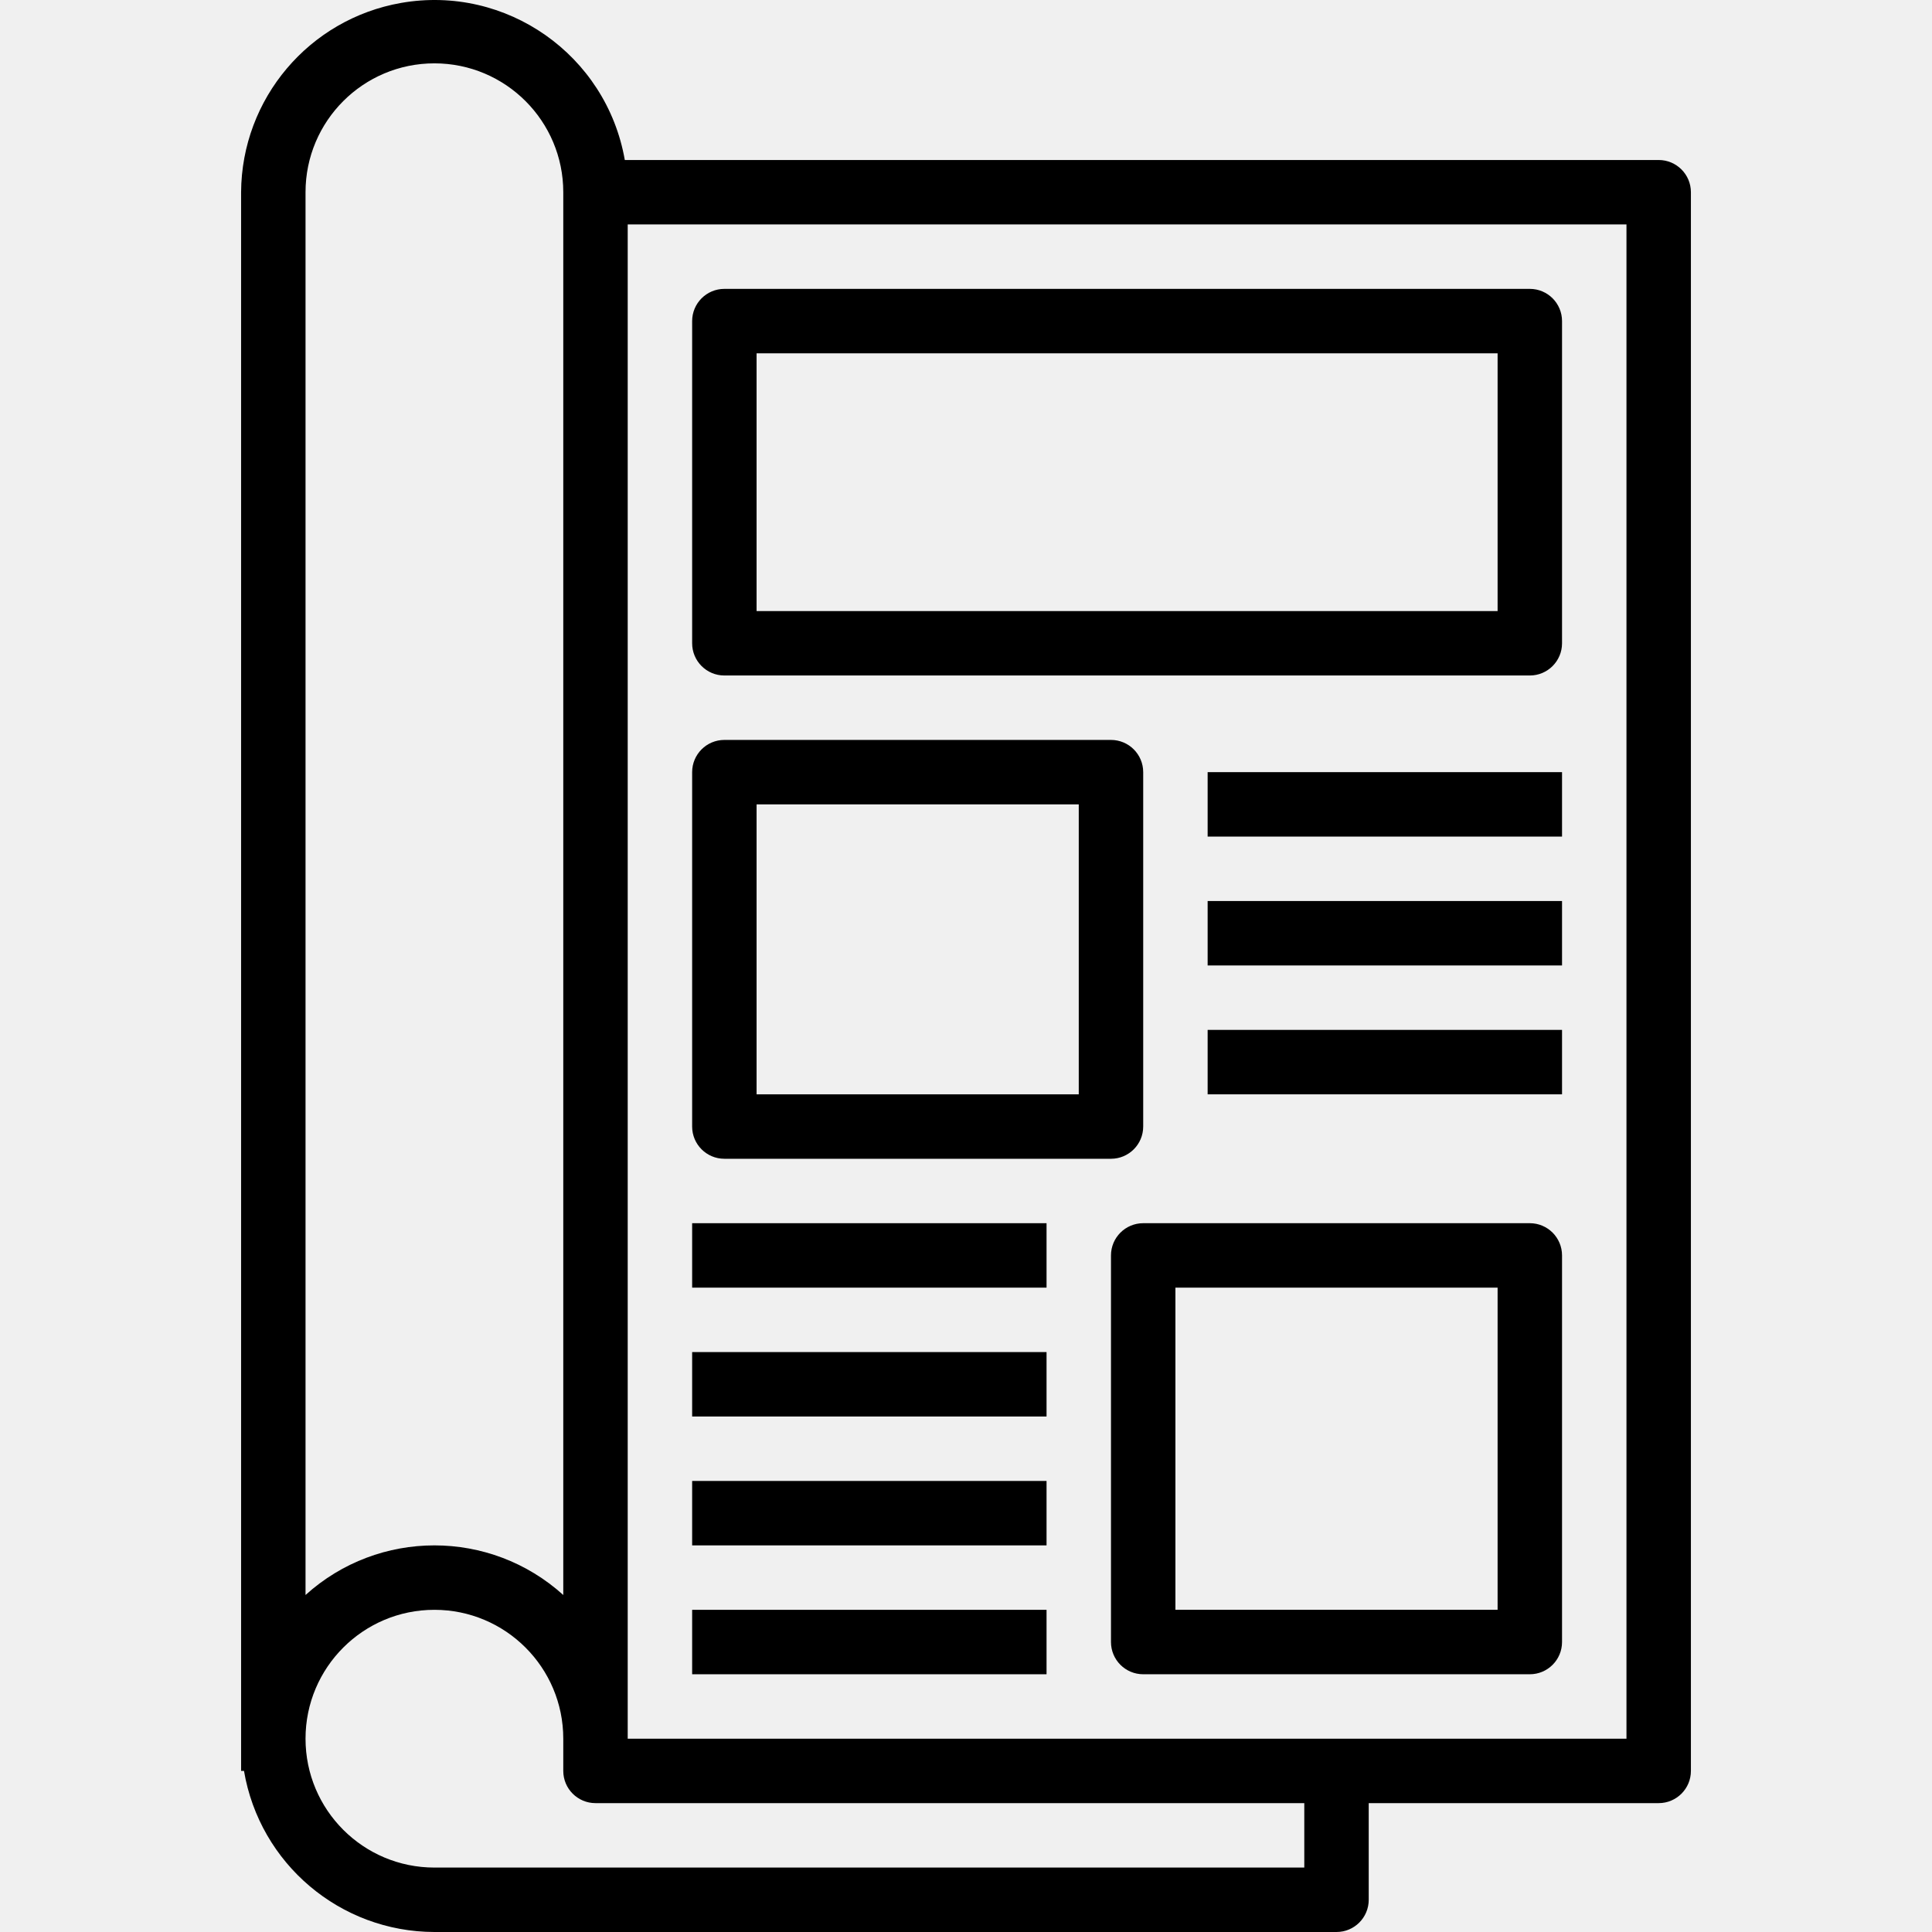
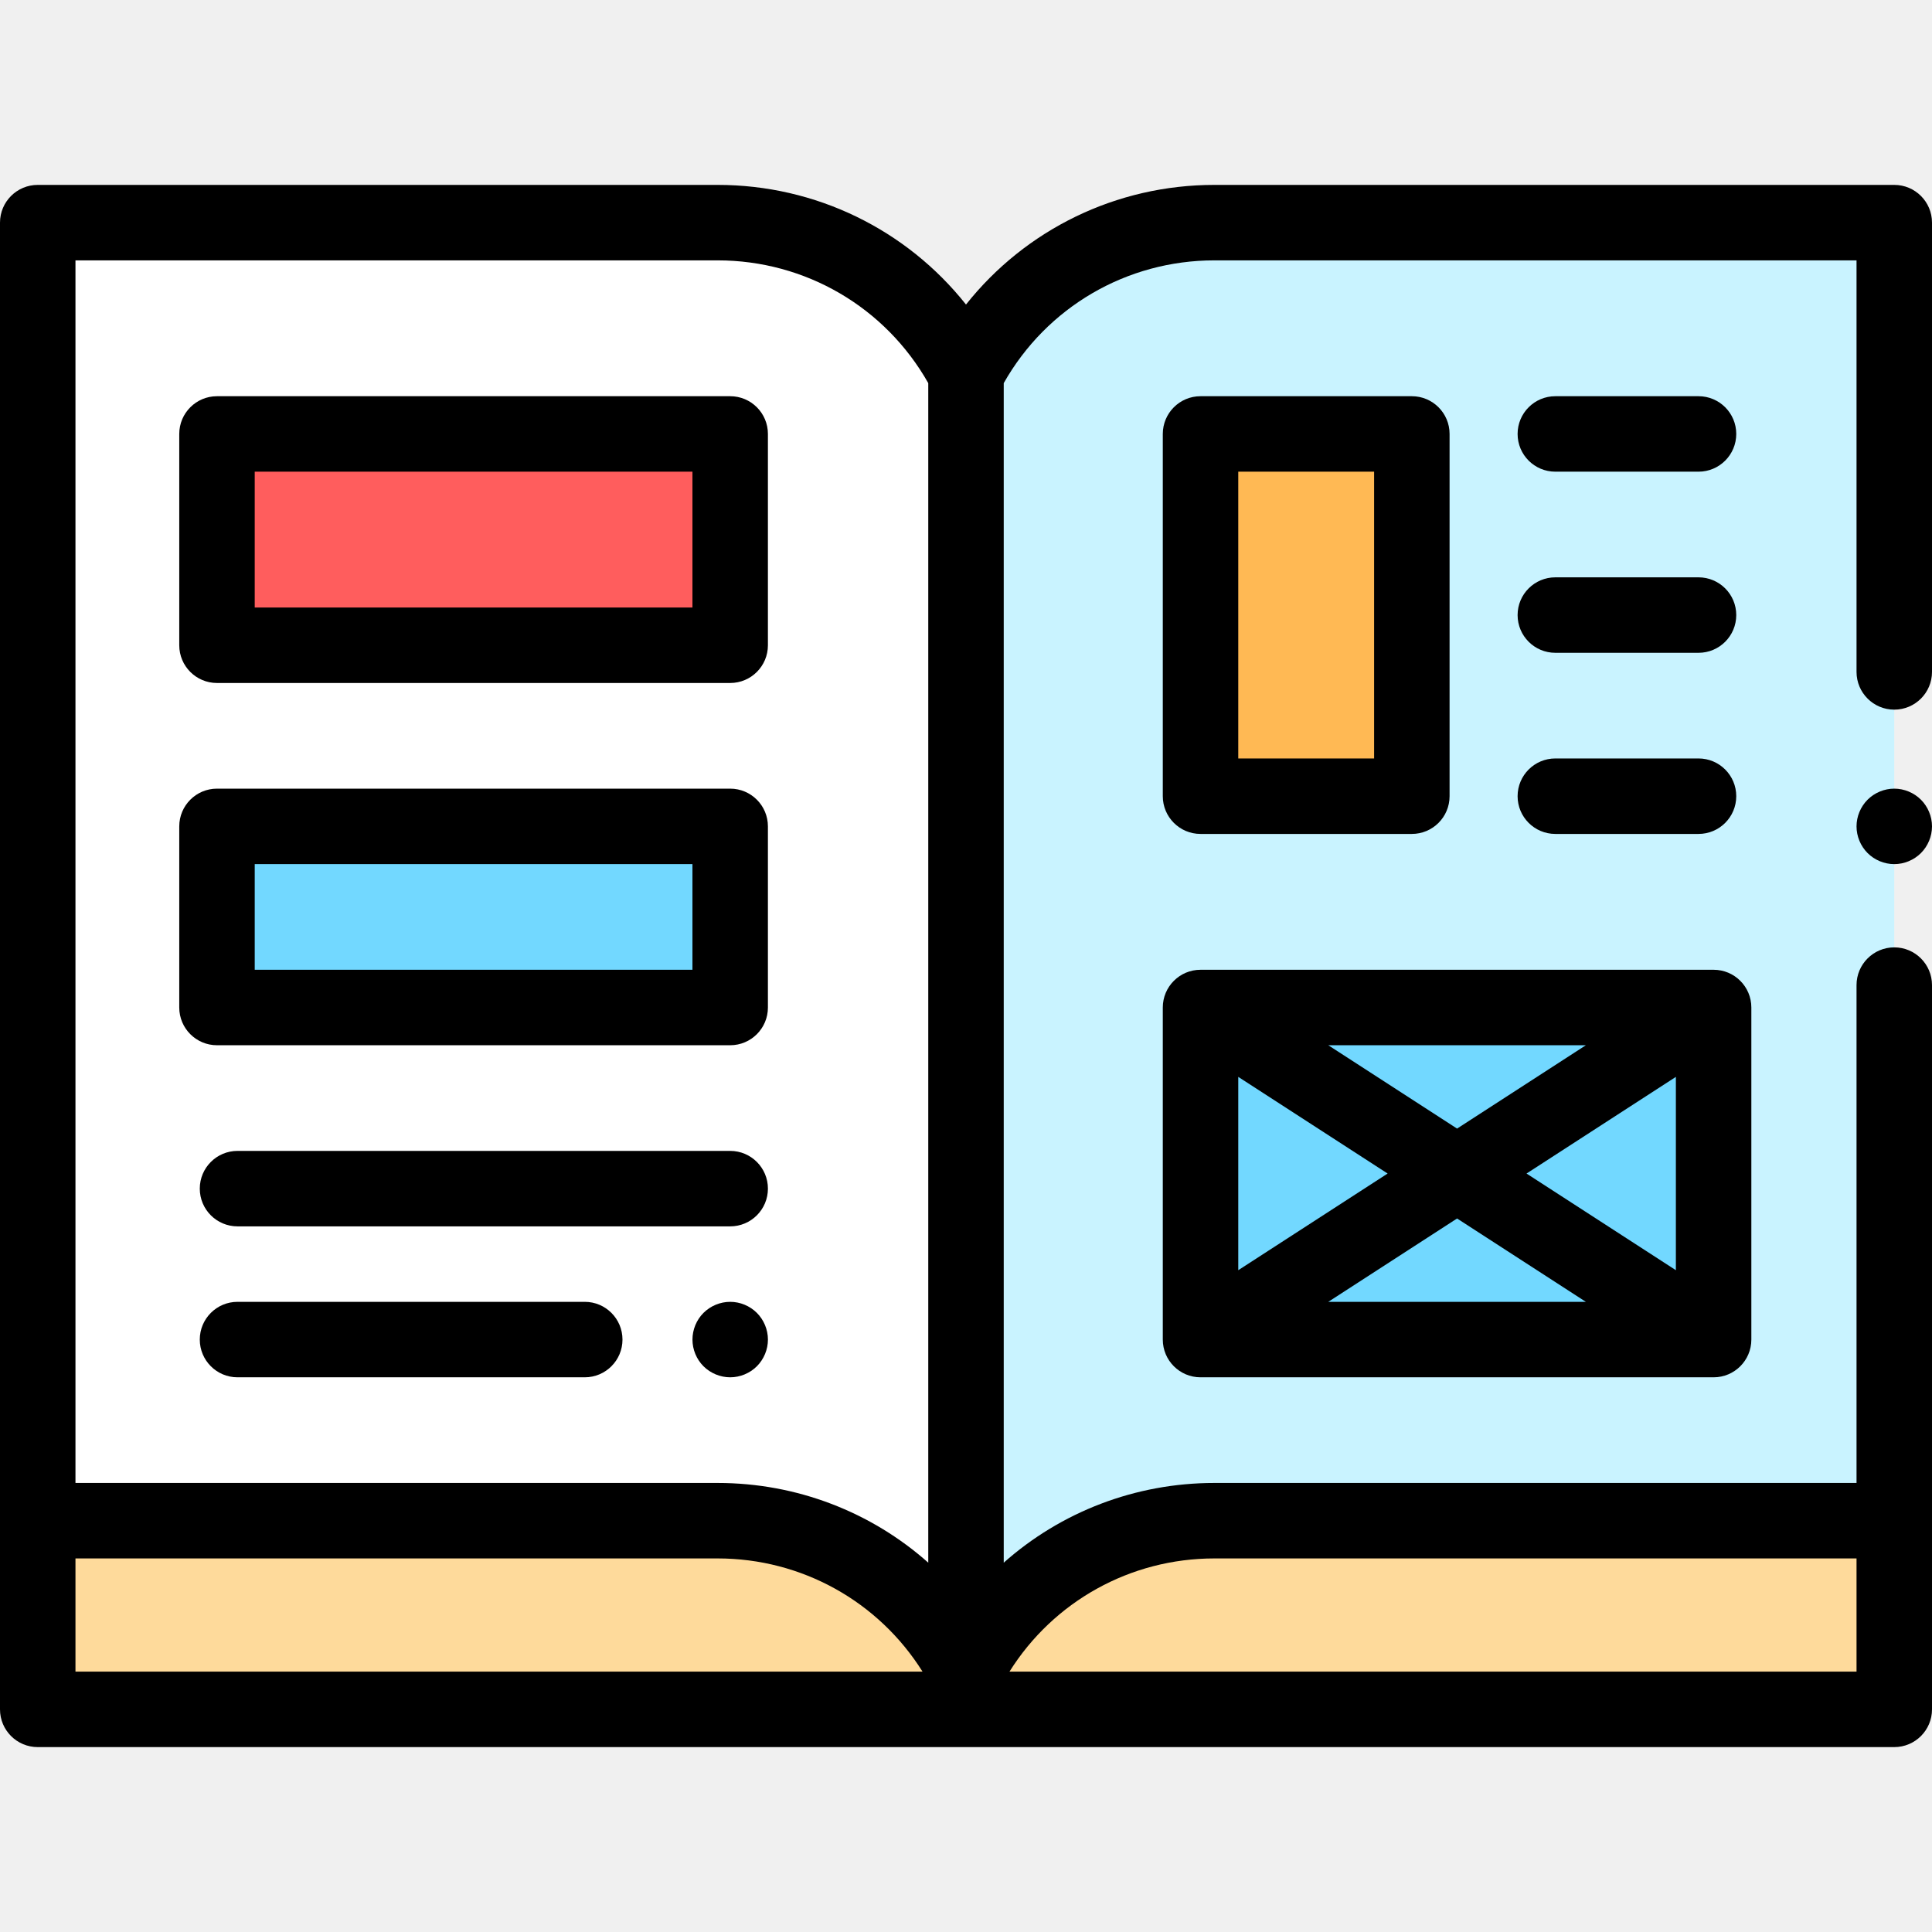
- <svg xmlns="http://www.w3.org/2000/svg" version="1.1" id="Capa_1" x="0px" y="0px" viewBox="0 0 479.73 479.73" style="enable-background:new 0 0 479.73 479.73;" xml:space="preserve">
-   <g>
-     <g>
-       <path d="M411.865,39.73h-256.72c-4.572-26.112-29.446-43.575-55.559-39.003C76.723,4.73,59.999,24.519,59.865,47.73v392h0.72    c3.919,23.066,23.883,39.957,47.28,40h224c4.418,0,8-3.582,8-8v-24h72c4.418,0,8-3.582,8-8v-392    C419.865,43.312,416.283,39.73,411.865,39.73z M75.865,47.73c0-17.673,14.327-32,32-32s32,14.327,32,32v348.32    c-18.171-16.426-45.828-16.426-64,0V47.73z M323.865,463.73h-216c-17.673,0-32-14.327-32-32c0-17.673,14.327-32,32-32    s32,14.327,32,32v8c0,4.418,3.582,8,8,8h176V463.73z M403.865,431.73h-248v-376h248V431.73z" />
-     </g>
-   </g>
-   <g>
-     <g>
-       <path d="M379.865,71.73h-200c-4.418,0-8,3.582-8,8v80c0,4.418,3.582,8,8,8h200c4.418,0,8-3.582,8-8v-80    C387.865,75.312,384.283,71.73,379.865,71.73z M371.865,151.73h-184v-64h184V151.73z" />
-     </g>
-   </g>
-   <g>
-     <g>
-       <path d="M275.865,183.73h-96c-4.418,0-8,3.582-8,8v88c0,4.418,3.582,8,8,8h96c4.418,0,8-3.582,8-8v-88    C283.865,187.312,280.283,183.73,275.865,183.73z M267.865,271.73h-80v-72h80V271.73z" />
-     </g>
-   </g>
-   <g>
-     <g>
-       <path d="M379.865,303.73h-96c-4.418,0-8,3.582-8,8v96c0,4.418,3.582,8,8,8h96c4.418,0,8-3.582,8-8v-96    C387.865,307.312,384.283,303.73,379.865,303.73z M371.865,399.73h-80v-80h80V399.73z" />
-     </g>
-   </g>
-   <g>
-     <g>
-       <rect x="299.865" y="191.73" width="88" height="16" />
-     </g>
-   </g>
-   <g>
-     <g>
-       <rect x="299.865" y="223.73" width="88" height="16" />
-     </g>
-   </g>
-   <g>
-     <g>
-       <rect x="299.865" y="255.73" width="88" height="16" />
-     </g>
-   </g>
-   <g>
-     <g>
-       <rect x="171.865" y="303.73" width="88" height="16" />
-     </g>
-   </g>
-   <g>
-     <g>
-       <rect x="171.865" y="335.73" width="88" height="16" />
-     </g>
-   </g>
-   <g>
-     <g>
-       <rect x="171.865" y="367.73" width="88" height="16" />
-     </g>
-   </g>
-   <g>
-     <g>
-       <rect x="171.865" y="399.73" width="88" height="16" />
-     </g>
-   </g>
+ <svg xmlns="http://www.w3.org/2000/svg" version="1.1" id="Capa_1" x="0px" y="0px" viewBox="0 0 512 512" style="enable-background:new 0 0 512 512;" xml:space="preserve">
+   <rect x="10" y="403" style="fill:#FEDA9B;" width="492" height="50" />
+   <path style="fill:#C9F3FF;" d="M502,403H321.82c-27.687,0-53.068,15.424-65.82,40l0,0V99l0,0c12.752-24.576,38.133-40,65.82-40H502  V403z" />
+   <path style="fill:#FFFFFF;" d="M10,403h180.18c27.687,0,53.068,15.424,65.82,40l0,0V99l0,0c-12.752-24.576-38.133-40-65.82-40H10  V403z" />
+   <rect x="57.51" y="219" style="fill:#72D8FF;" width="136" height="48" />
+   <rect x="57.51" y="115" style="fill:#FF5D5D;" width="136" height="56" />
+   <rect x="318.15" y="115" style="fill:#FFB954;" width="56" height="96" />
+   <rect x="318.15" y="267" style="fill:#72D8FF;" width="135.97" height="88" />
+   <path d="M502,209c-2.63,0-5.21,1.07-7.07,2.93c-1.86,1.86-2.93,4.44-2.93,7.07s1.07,5.21,2.93,7.07S499.37,229,502,229  s5.21-1.07,7.07-2.93S512,221.63,512,219s-1.07-5.21-2.93-7.07C507.21,210.07,504.63,209,502,209z" />
+   <path d="M502,49H321.82c-26.022,0-50.047,11.845-65.82,31.707C240.227,60.845,216.202,49,190.18,49H10C4.477,49,0,53.477,0,59v394  c0,5.523,4.477,10,10,10h492c5.523,0,10-4.477,10-10V261.063c0-5.523-4.477-10-10-10s-10,4.477-10,10V393H321.82  c-21,0-40.707,7.71-55.82,21.125V101.532C277.385,81.404,298.56,69,321.82,69H492v109.063c0,5.523,4.477,10,10,10s10-4.477,10-10V59  C512,53.477,507.523,49,502,49z M20,69h170.18c23.26,0,44.435,12.404,55.82,32.532v312.592C230.886,400.71,211.18,393,190.18,393H20  V69z M20,413h170.18c22.266,0,42.614,11.373,54.301,30H20V413z M321.82,413H492v30H267.52C279.206,424.373,299.555,413,321.82,413z" />
+   <path d="M200.58,362.07c1.86-1.86,2.93-4.44,2.93-7.07s-1.07-5.21-2.93-7.07c-1.86-1.86-4.44-2.93-7.07-2.93  c-2.64,0-5.21,1.07-7.08,2.93c-1.86,1.86-2.92,4.44-2.92,7.07s1.06,5.21,2.92,7.07c1.87,1.86,4.44,2.93,7.08,2.93  C196.14,365,198.72,363.93,200.58,362.07z" />
+   <path d="M154.963,345H62.945c-5.523,0-10,4.477-10,10s4.477,10,10,10h92.019c5.523,0,10-4.477,10-10S160.486,345,154.963,345z" />
+   <path d="M193.506,305H62.945c-5.523,0-10,4.477-10,10s4.477,10,10,10h130.562c5.523,0,10-4.477,10-10S199.029,305,193.506,305z" />
+   <path d="M193.506,277c5.523,0,10-4.477,10-10v-48c0-5.523-4.477-10-10-10h-136c-5.523,0-10,4.477-10,10v48c0,5.523,4.477,10,10,10  H193.506z M67.506,229h116v28h-116V229z" />
+   <path d="M57.506,181h136c5.523,0,10-4.477,10-10v-56c0-5.523-4.477-10-10-10h-136c-5.523,0-10,4.477-10,10v56  C47.506,176.523,51.983,181,57.506,181z M67.506,125h116v36h-116V125z" />
+   <path d="M412.18,173h37.945c5.523,0,10-4.477,10-10s-4.477-10-10-10H412.18c-5.523,0-10,4.477-10,10S406.657,173,412.18,173z" />
+   <path d="M412.18,221h37.945c5.523,0,10-4.477,10-10s-4.477-10-10-10H412.18c-5.523,0-10,4.477-10,10S406.657,221,412.18,221z" />
+   <path d="M412.18,125h37.945c5.523,0,10-4.477,10-10s-4.477-10-10-10H412.18c-5.523,0-10,4.477-10,10S406.657,125,412.18,125z" />
+   <path d="M318.153,221h56c5.523,0,10-4.477,10-10v-96c0-5.523-4.477-10-10-10h-56c-5.523,0-10,4.477-10,10v96  C308.153,216.523,312.63,221,318.153,221z M328.153,125h36v76h-36V125z" />
+   <path d="M308.153,355c0,5.523,4.477,10,10,10h135.972c5.523,0,10-4.477,10-10v-88c0-5.523-4.477-10-10-10H318.153  c-5.523,0-10,4.477-10,10V355z M444.125,336.617L404.544,311l39.581-25.617V336.617z M420.269,345h-68.26l34.13-22.089L420.269,345z   M386.139,299.089L352.009,277h68.26L386.139,299.089z M367.735,311l-39.581,25.617v-51.233L367.735,311z" />
  <g>
</g>
  <g>
</g>
  <g>
</g>
  <g>
</g>
  <g>
</g>
  <g>
</g>
  <g>
</g>
  <g>
</g>
  <g>
</g>
  <g>
</g>
  <g>
</g>
  <g>
</g>
  <g>
</g>
  <g>
</g>
  <g>
</g>
</svg>
